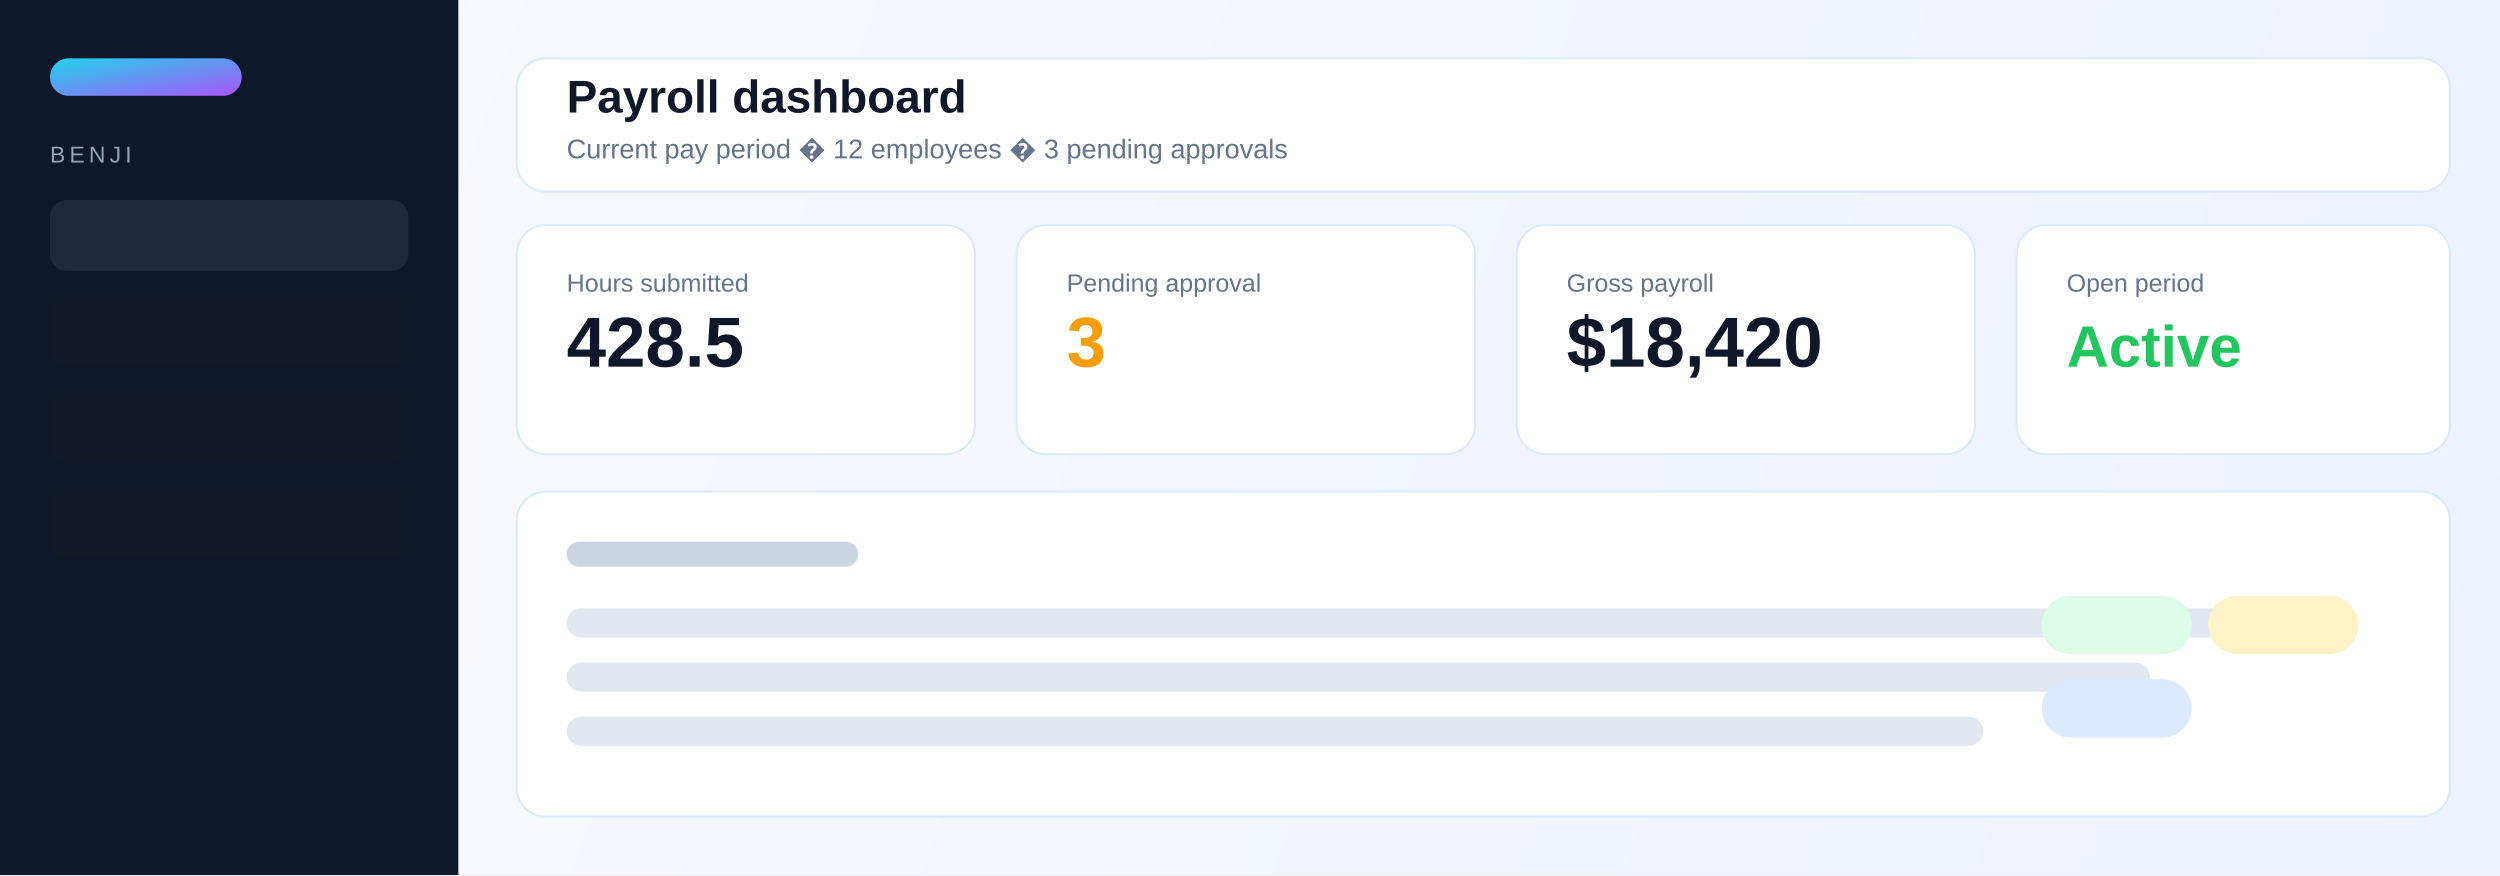
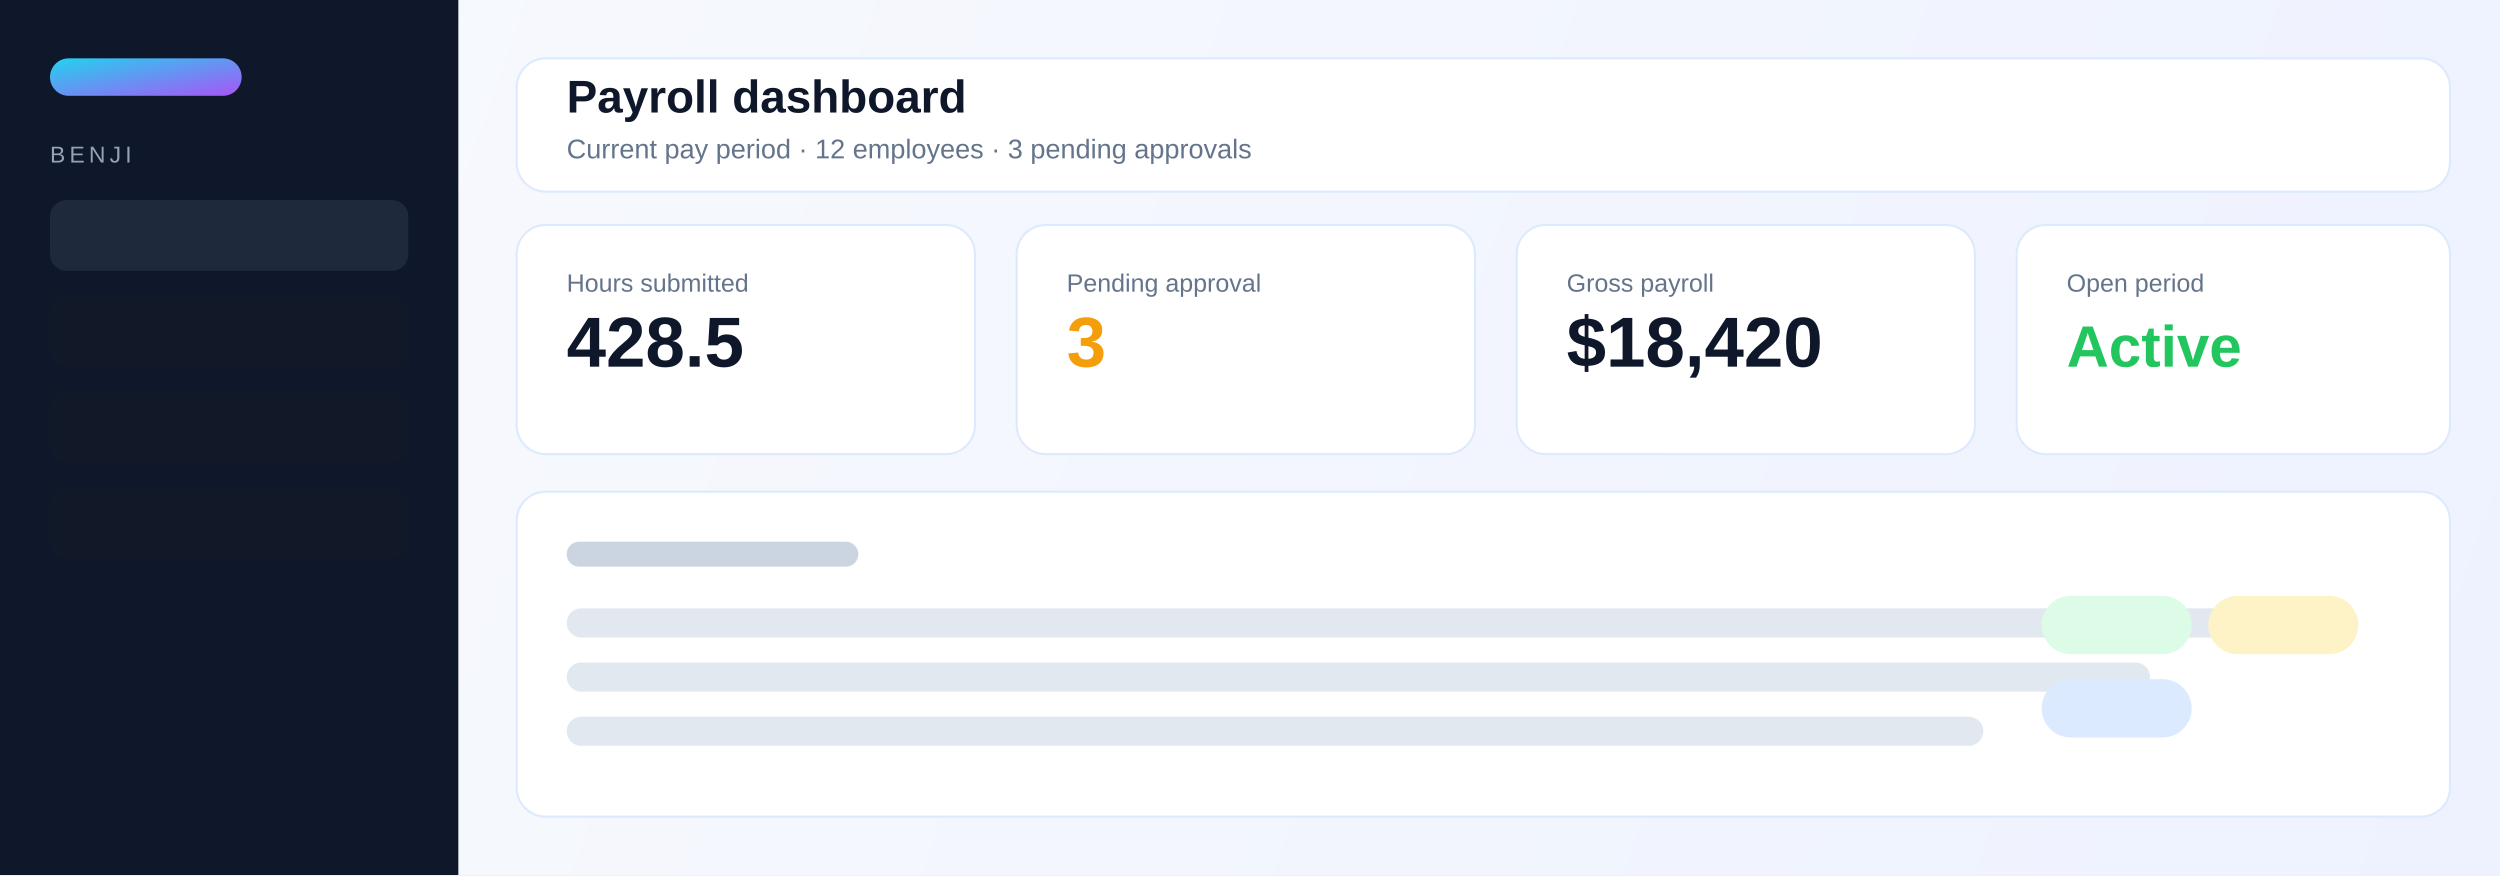
<svg xmlns="http://www.w3.org/2000/svg" viewBox="0 0 1200 420" role="img" aria-label="Benji payroll dashboard preview">
  <defs>
    <linearGradient id="bg" x1="0" y1="0" x2="1200" y2="420" gradientUnits="userSpaceOnUse">
      <stop offset="0%" stop-color="#f8fafc" />
      <stop offset="100%" stop-color="#eef2ff" />
    </linearGradient>
    <linearGradient id="brand" x1="0" y1="0" x2="1" y2="1">
      <stop offset="0%" stop-color="#22d3ee" />
      <stop offset="100%" stop-color="#a855f7" />
    </linearGradient>
  </defs>
  <rect width="1200" height="420" fill="url(#bg)" />
  <rect x="0" y="0" width="220" height="420" fill="#0f172a" />
  <rect x="24" y="28" width="92" height="18" rx="9" fill="url(#brand)" />
  <text x="24" y="78" fill="#94a3b8" font-family="Segoe UI, Arial, sans-serif" font-size="11" letter-spacing="2">BENJI</text>
  <rect x="24" y="96" width="172" height="34" rx="8" fill="#1e293b" />
  <rect x="24" y="142" width="172" height="34" rx="8" fill="#111827" />
  <rect x="24" y="188" width="172" height="34" rx="8" fill="#111827" />
  <rect x="24" y="234" width="172" height="34" rx="8" fill="#111827" />
  <rect x="248" y="28" width="928" height="64" rx="14" fill="#ffffff" stroke="#dbeafe" />
  <text x="272" y="54" fill="#0f172a" font-family="Segoe UI, Arial, sans-serif" font-size="22" font-weight="700">Payroll dashboard</text>
-   <text x="272" y="76" fill="#64748b" font-family="Segoe UI, Arial, sans-serif" font-size="13">Current pay period � 12 employees � 3 pending approvals</text>
+   <text x="272" y="76" fill="#64748b" font-family="Segoe UI, Arial, sans-serif" font-size="13">Current pay period · 12 employees · 3 pending approvals</text>
  <rect x="248" y="108" width="220" height="110" rx="14" fill="#ffffff" stroke="#dbeafe" />
  <rect x="488" y="108" width="220" height="110" rx="14" fill="#ffffff" stroke="#dbeafe" />
  <rect x="728" y="108" width="220" height="110" rx="14" fill="#ffffff" stroke="#dbeafe" />
  <rect x="968" y="108" width="208" height="110" rx="14" fill="#ffffff" stroke="#dbeafe" />
  <text x="272" y="140" fill="#64748b" font-family="Segoe UI, Arial, sans-serif" font-size="12">Hours submitted</text>
  <text x="272" y="176" fill="#0f172a" font-family="Segoe UI, Arial, sans-serif" font-size="34" font-weight="700">428.5</text>
  <text x="512" y="140" fill="#64748b" font-family="Segoe UI, Arial, sans-serif" font-size="12">Pending approval</text>
  <text x="512" y="176" fill="#f59e0b" font-family="Segoe UI, Arial, sans-serif" font-size="34" font-weight="700">3</text>
  <text x="752" y="140" fill="#64748b" font-family="Segoe UI, Arial, sans-serif" font-size="12">Gross payroll</text>
  <text x="752" y="176" fill="#0f172a" font-family="Segoe UI, Arial, sans-serif" font-size="34" font-weight="700">$18,420</text>
  <text x="992" y="140" fill="#64748b" font-family="Segoe UI, Arial, sans-serif" font-size="12">Open period</text>
  <text x="992" y="176" fill="#22c55e" font-family="Segoe UI, Arial, sans-serif" font-size="28" font-weight="700">Active</text>
  <rect x="248" y="236" width="928" height="156" rx="14" fill="#ffffff" stroke="#dbeafe" />
  <rect x="272" y="260" width="140" height="12" rx="6" fill="#cbd5e1" />
  <rect x="272" y="292" width="860" height="14" rx="7" fill="#e2e8f0" />
  <rect x="272" y="318" width="760" height="14" rx="7" fill="#e2e8f0" />
  <rect x="272" y="344" width="680" height="14" rx="7" fill="#e2e8f0" />
  <rect x="980" y="286" width="72" height="28" rx="14" fill="#dcfce7" />
  <rect x="1060" y="286" width="72" height="28" rx="14" fill="#fef3c7" />
  <rect x="980" y="326" width="72" height="28" rx="14" fill="#dbeafe" />
</svg>
